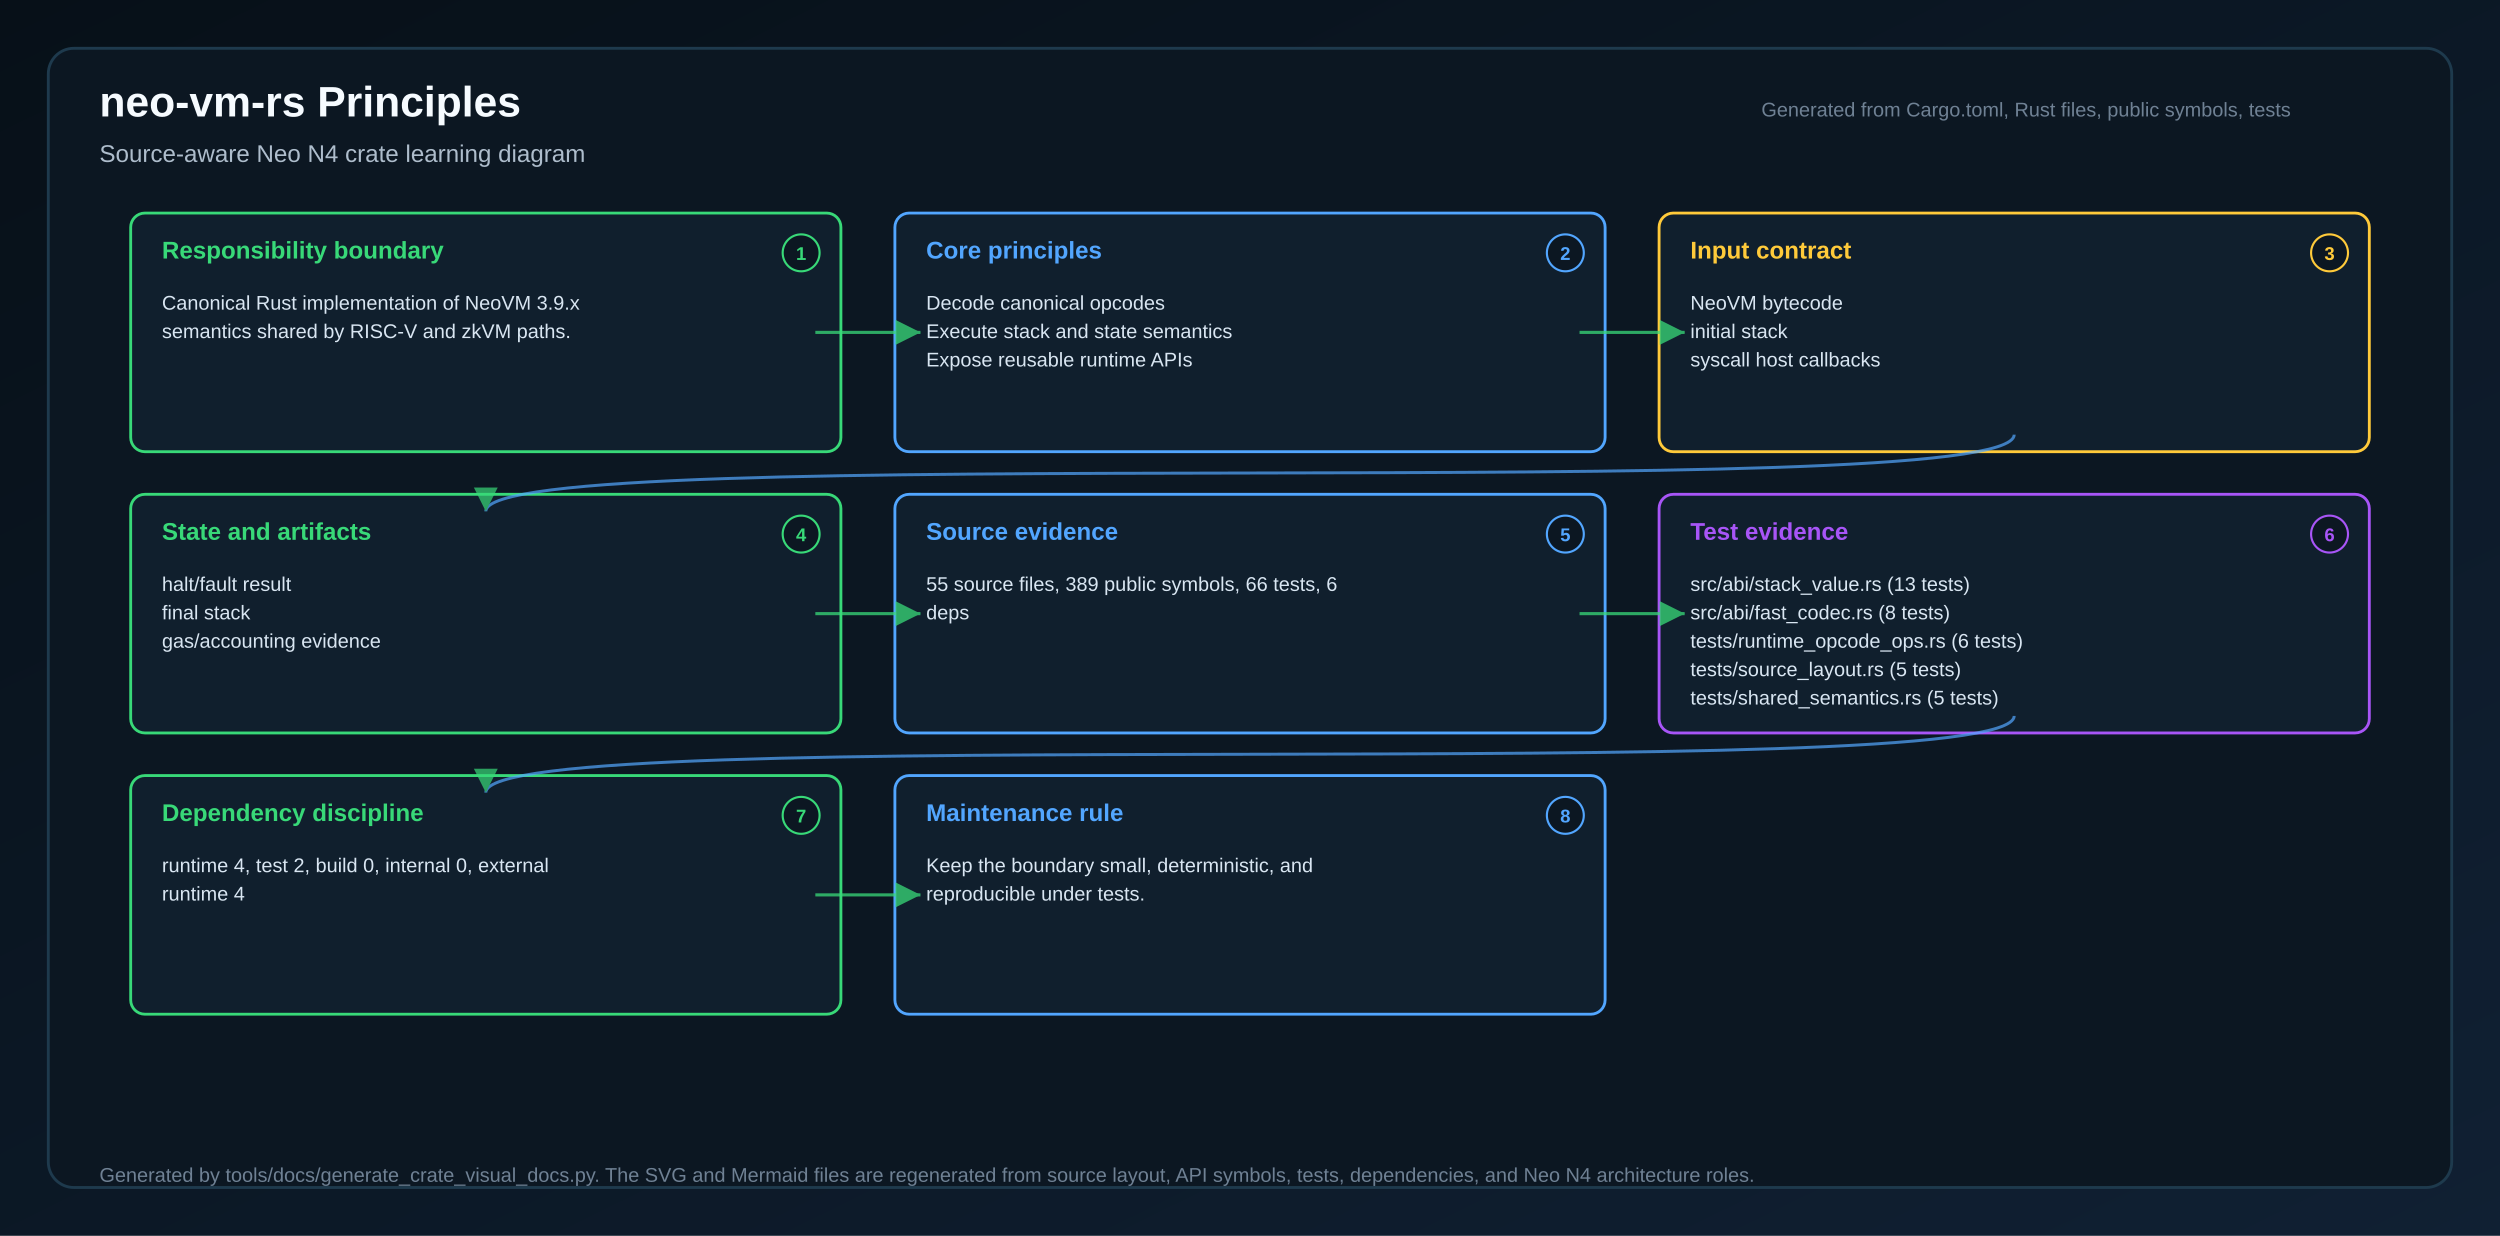
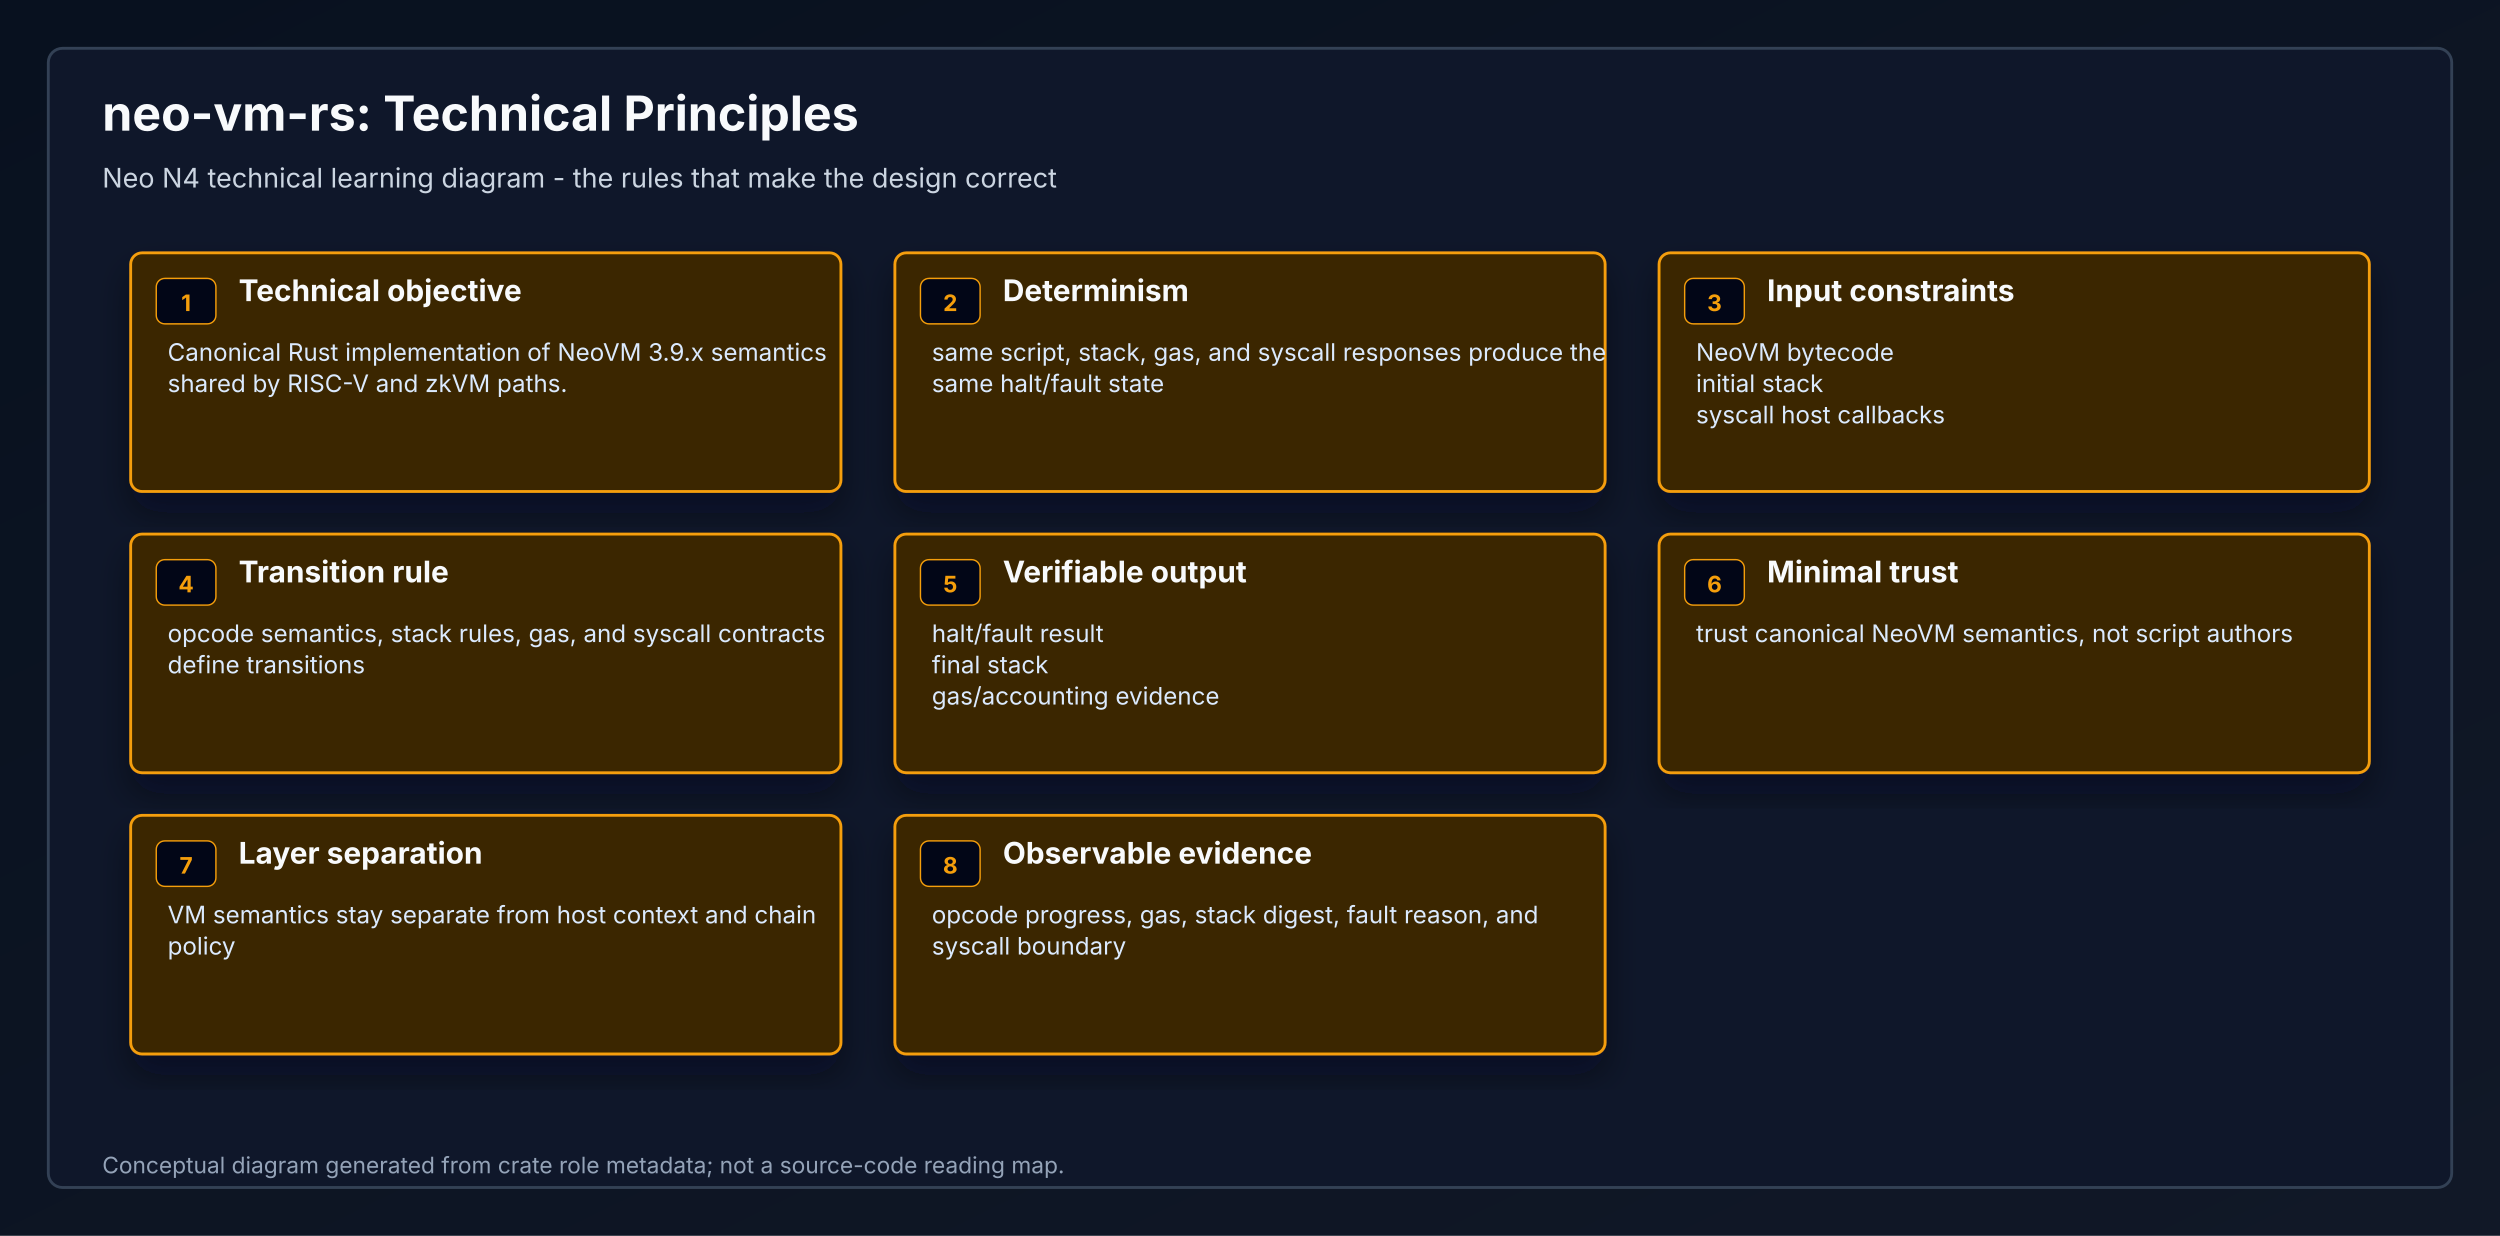
- <svg xmlns="http://www.w3.org/2000/svg" width="1760" height="870" viewBox="0 0 1760 870" role="img" aria-label="neo-vm-rs Principles">
+ <svg xmlns="http://www.w3.org/2000/svg" width="1760" height="870" viewBox="0 0 1760 870" role="img" aria-label="neo-vm-rs Technical Principles">
  <defs>
-     <linearGradient id="bg" x1="0" x2="1" y1="0" y2="1">
-       <stop offset="0" stop-color="#071018" />
-       <stop offset="1" stop-color="#102033" />
+     <linearGradient id="bg" x1="0" y1="0" x2="1" y2="1">
+       <stop offset="0%" stop-color="#08111f" />
+       <stop offset="100%" stop-color="#111827" />
    </linearGradient>
-     <marker id="arrow" markerWidth="12" markerHeight="12" refX="10" refY="6" orient="auto">
-       <path d="M2,2 L10,6 L2,10 Z" fill="#38d978" />
-     </marker>
+     <filter id="shadow" x="-15%" y="-15%" width="130%" height="130%">
+       <feDropShadow dx="0" dy="14" stdDeviation="12" flood-color="#020617" flood-opacity="0.42" />
+     </filter>
  </defs>
-   <rect x="0" y="0" width="1760" height="870" fill="url(#bg)" />
-   <rect x="34" y="34" width="1692" height="802" rx="18" fill="#0c1722" stroke="#1e3a4d" stroke-width="2" />
-   <text x="70" y="82" fill="#f6fbff" font-size="30" font-family="Segoe UI, Arial, sans-serif" font-weight="700">neo-vm-rs Principles</text>
-   <text x="70" y="114" fill="#aebdcc" font-size="17" font-family="Segoe UI, Arial, sans-serif">Source-aware Neo N4 crate learning diagram</text>
-   <text x="1240" y="82" fill="#6f8194" font-size="14" font-family="Segoe UI, Arial, sans-serif">Generated from Cargo.toml, Rust files, public symbols, tests</text>
-   <rect x="92" y="150" width="500" height="168" rx="10" fill="#101f2d" stroke="#38d978" stroke-width="2" />
-   <circle cx="564" cy="178" r="13" fill="#0c1722" stroke="#38d978" stroke-width="1.5" />
-   <text x="564" y="183" text-anchor="middle" fill="#38d978" font-size="13" font-family="Segoe UI, Arial, sans-serif" font-weight="700">1</text>
-   <text x="114" y="182" fill="#38d978" font-size="17" font-family="Segoe UI, Arial, sans-serif" font-weight="700">Responsibility boundary</text>
-   <text x="114" y="218" fill="#d9e6f2" font-size="14" font-family="Segoe UI, Arial, sans-serif">Canonical Rust implementation of NeoVM 3.9.x</text>
-   <text x="114" y="238" fill="#d9e6f2" font-size="14" font-family="Segoe UI, Arial, sans-serif">semantics shared by RISC-V and zkVM paths.</text>
-   <rect x="630" y="150" width="500" height="168" rx="10" fill="#101f2d" stroke="#52a6ff" stroke-width="2" />
-   <circle cx="1102" cy="178" r="13" fill="#0c1722" stroke="#52a6ff" stroke-width="1.5" />
-   <text x="1102" y="183" text-anchor="middle" fill="#52a6ff" font-size="13" font-family="Segoe UI, Arial, sans-serif" font-weight="700">2</text>
-   <text x="652" y="182" fill="#52a6ff" font-size="17" font-family="Segoe UI, Arial, sans-serif" font-weight="700">Core principles</text>
-   <text x="652" y="218" fill="#d9e6f2" font-size="14" font-family="Segoe UI, Arial, sans-serif">Decode canonical opcodes</text>
-   <text x="652" y="238" fill="#d9e6f2" font-size="14" font-family="Segoe UI, Arial, sans-serif">Execute stack and state semantics</text>
-   <text x="652" y="258" fill="#d9e6f2" font-size="14" font-family="Segoe UI, Arial, sans-serif">Expose reusable runtime APIs</text>
-   <rect x="1168" y="150" width="500" height="168" rx="10" fill="#101f2d" stroke="#ffca3a" stroke-width="2" />
-   <circle cx="1640" cy="178" r="13" fill="#0c1722" stroke="#ffca3a" stroke-width="1.5" />
-   <text x="1640" y="183" text-anchor="middle" fill="#ffca3a" font-size="13" font-family="Segoe UI, Arial, sans-serif" font-weight="700">3</text>
-   <text x="1190" y="182" fill="#ffca3a" font-size="17" font-family="Segoe UI, Arial, sans-serif" font-weight="700">Input contract</text>
-   <text x="1190" y="218" fill="#d9e6f2" font-size="14" font-family="Segoe UI, Arial, sans-serif">NeoVM bytecode</text>
-   <text x="1190" y="238" fill="#d9e6f2" font-size="14" font-family="Segoe UI, Arial, sans-serif">initial stack</text>
-   <text x="1190" y="258" fill="#d9e6f2" font-size="14" font-family="Segoe UI, Arial, sans-serif">syscall host callbacks</text>
-   <rect x="92" y="348" width="500" height="168" rx="10" fill="#101f2d" stroke="#38d978" stroke-width="2" />
-   <circle cx="564" cy="376" r="13" fill="#0c1722" stroke="#38d978" stroke-width="1.5" />
-   <text x="564" y="381" text-anchor="middle" fill="#38d978" font-size="13" font-family="Segoe UI, Arial, sans-serif" font-weight="700">4</text>
-   <text x="114" y="380" fill="#38d978" font-size="17" font-family="Segoe UI, Arial, sans-serif" font-weight="700">State and artifacts</text>
-   <text x="114" y="416" fill="#d9e6f2" font-size="14" font-family="Segoe UI, Arial, sans-serif">halt/fault result</text>
-   <text x="114" y="436" fill="#d9e6f2" font-size="14" font-family="Segoe UI, Arial, sans-serif">final stack</text>
-   <text x="114" y="456" fill="#d9e6f2" font-size="14" font-family="Segoe UI, Arial, sans-serif">gas/accounting evidence</text>
-   <rect x="630" y="348" width="500" height="168" rx="10" fill="#101f2d" stroke="#52a6ff" stroke-width="2" />
-   <circle cx="1102" cy="376" r="13" fill="#0c1722" stroke="#52a6ff" stroke-width="1.5" />
-   <text x="1102" y="381" text-anchor="middle" fill="#52a6ff" font-size="13" font-family="Segoe UI, Arial, sans-serif" font-weight="700">5</text>
-   <text x="652" y="380" fill="#52a6ff" font-size="17" font-family="Segoe UI, Arial, sans-serif" font-weight="700">Source evidence</text>
-   <text x="652" y="416" fill="#d9e6f2" font-size="14" font-family="Segoe UI, Arial, sans-serif">55 source files, 389 public symbols, 66 tests, 6</text>
-   <text x="652" y="436" fill="#d9e6f2" font-size="14" font-family="Segoe UI, Arial, sans-serif">deps</text>
-   <rect x="1168" y="348" width="500" height="168" rx="10" fill="#101f2d" stroke="#a855f7" stroke-width="2" />
-   <circle cx="1640" cy="376" r="13" fill="#0c1722" stroke="#a855f7" stroke-width="1.5" />
-   <text x="1640" y="381" text-anchor="middle" fill="#a855f7" font-size="13" font-family="Segoe UI, Arial, sans-serif" font-weight="700">6</text>
-   <text x="1190" y="380" fill="#a855f7" font-size="17" font-family="Segoe UI, Arial, sans-serif" font-weight="700">Test evidence</text>
-   <text x="1190" y="416" fill="#d9e6f2" font-size="14" font-family="Segoe UI, Arial, sans-serif">src/abi/stack_value.rs (13 tests)</text>
-   <text x="1190" y="436" fill="#d9e6f2" font-size="14" font-family="Segoe UI, Arial, sans-serif">src/abi/fast_codec.rs (8 tests)</text>
-   <text x="1190" y="456" fill="#d9e6f2" font-size="14" font-family="Segoe UI, Arial, sans-serif">tests/runtime_opcode_ops.rs (6 tests)</text>
-   <text x="1190" y="476" fill="#d9e6f2" font-size="14" font-family="Segoe UI, Arial, sans-serif">tests/source_layout.rs (5 tests)</text>
-   <text x="1190" y="496" fill="#d9e6f2" font-size="14" font-family="Segoe UI, Arial, sans-serif">tests/shared_semantics.rs (5 tests)</text>
-   <rect x="92" y="546" width="500" height="168" rx="10" fill="#101f2d" stroke="#38d978" stroke-width="2" />
-   <circle cx="564" cy="574" r="13" fill="#0c1722" stroke="#38d978" stroke-width="1.5" />
-   <text x="564" y="579" text-anchor="middle" fill="#38d978" font-size="13" font-family="Segoe UI, Arial, sans-serif" font-weight="700">7</text>
-   <text x="114" y="578" fill="#38d978" font-size="17" font-family="Segoe UI, Arial, sans-serif" font-weight="700">Dependency discipline</text>
-   <text x="114" y="614" fill="#d9e6f2" font-size="14" font-family="Segoe UI, Arial, sans-serif">runtime 4, test 2, build 0, internal 0, external</text>
-   <text x="114" y="634" fill="#d9e6f2" font-size="14" font-family="Segoe UI, Arial, sans-serif">runtime 4</text>
-   <rect x="630" y="546" width="500" height="168" rx="10" fill="#101f2d" stroke="#52a6ff" stroke-width="2" />
-   <circle cx="1102" cy="574" r="13" fill="#0c1722" stroke="#52a6ff" stroke-width="1.5" />
-   <text x="1102" y="579" text-anchor="middle" fill="#52a6ff" font-size="13" font-family="Segoe UI, Arial, sans-serif" font-weight="700">8</text>
-   <text x="652" y="578" fill="#52a6ff" font-size="17" font-family="Segoe UI, Arial, sans-serif" font-weight="700">Maintenance rule</text>
-   <text x="652" y="614" fill="#d9e6f2" font-size="14" font-family="Segoe UI, Arial, sans-serif">Keep the boundary small, deterministic, and</text>
-   <text x="652" y="634" fill="#d9e6f2" font-size="14" font-family="Segoe UI, Arial, sans-serif">reproducible under tests.</text>
-   <line x1="574" y1="234" x2="648" y2="234" stroke="#38d978" stroke-width="2.2" marker-end="url(#arrow)" opacity="0.75" />
-   <line x1="1112" y1="234" x2="1186" y2="234" stroke="#38d978" stroke-width="2.2" marker-end="url(#arrow)" opacity="0.75" />
-   <line x1="574" y1="432" x2="648" y2="432" stroke="#38d978" stroke-width="2.2" marker-end="url(#arrow)" opacity="0.75" />
-   <line x1="1112" y1="432" x2="1186" y2="432" stroke="#38d978" stroke-width="2.2" marker-end="url(#arrow)" opacity="0.75" />
-   <line x1="574" y1="630" x2="648" y2="630" stroke="#38d978" stroke-width="2.2" marker-end="url(#arrow)" opacity="0.75" />
-   <path d="M1418 306 C1418 358, 342 308, 342 360" stroke="#52a6ff" stroke-width="2.1" fill="none" marker-end="url(#arrow)" opacity="0.7" />
-   <path d="M1418 504 C1418 556, 342 506, 342 558" stroke="#52a6ff" stroke-width="2.1" fill="none" marker-end="url(#arrow)" opacity="0.7" />
-   <text x="70" y="832" fill="#6f8194" font-size="14" font-family="Segoe UI, Arial, sans-serif">Generated by tools/docs/generate_crate_visual_docs.py. The SVG and Mermaid files are regenerated from source layout, API symbols, tests, dependencies, and Neo N4 architecture roles.</text>
+   <rect width="1760" height="100%" fill="url(#bg)" />
+   <rect x="34" y="34" width="1692" height="802" rx="10" fill="#0f172a" stroke="#334155" stroke-width="2" />
+   <text x="72" y="92" fill="#f8fafc" font-family="Inter,Segoe UI,Arial,sans-serif" font-size="34" font-weight="700">neo-vm-rs: Technical Principles</text>
+   <text x="72" y="132" fill="#cbd5e1" font-family="Inter,Segoe UI,Arial,sans-serif" font-size="19">Neo N4 technical learning diagram - the rules that make the design correct</text>
+   <rect x="92" y="178" width="500" height="168" rx="8" fill="#3a2500" stroke="#f59e0b" stroke-width="2" filter="url(#shadow)" />
+   <rect x="110" y="196" width="42" height="32" rx="6" fill="#020617" stroke="#f59e0b" stroke-width="1" />
+   <text x="131" y="219" text-anchor="middle" fill="#f59e0b" font-family="Inter,Segoe UI,Arial,sans-serif" font-size="16" font-weight="700">1</text>
+   <text x="168" y="212" fill="#f8fafc" font-family="Inter,Segoe UI,Arial,sans-serif" font-size="21" font-weight="700">Technical objective</text>
+   <text x="118" y="254" fill="#dbeafe" font-family="Inter,Segoe UI,Arial,sans-serif" font-size="17">Canonical Rust implementation of NeoVM 3.9.x semantics</text>
+   <text x="118" y="276" fill="#dbeafe" font-family="Inter,Segoe UI,Arial,sans-serif" font-size="17">shared by RISC-V and zkVM paths.</text>
+   <rect x="630" y="178" width="500" height="168" rx="8" fill="#3a2500" stroke="#f59e0b" stroke-width="2" filter="url(#shadow)" />
+   <rect x="648" y="196" width="42" height="32" rx="6" fill="#020617" stroke="#f59e0b" stroke-width="1" />
+   <text x="669" y="219" text-anchor="middle" fill="#f59e0b" font-family="Inter,Segoe UI,Arial,sans-serif" font-size="16" font-weight="700">2</text>
+   <text x="706" y="212" fill="#f8fafc" font-family="Inter,Segoe UI,Arial,sans-serif" font-size="21" font-weight="700">Determinism</text>
+   <text x="656" y="254" fill="#dbeafe" font-family="Inter,Segoe UI,Arial,sans-serif" font-size="17">same script, stack, gas, and syscall responses produce the</text>
+   <text x="656" y="276" fill="#dbeafe" font-family="Inter,Segoe UI,Arial,sans-serif" font-size="17">same halt/fault state</text>
+   <rect x="1168" y="178" width="500" height="168" rx="8" fill="#3a2500" stroke="#f59e0b" stroke-width="2" filter="url(#shadow)" />
+   <rect x="1186" y="196" width="42" height="32" rx="6" fill="#020617" stroke="#f59e0b" stroke-width="1" />
+   <text x="1207" y="219" text-anchor="middle" fill="#f59e0b" font-family="Inter,Segoe UI,Arial,sans-serif" font-size="16" font-weight="700">3</text>
+   <text x="1244" y="212" fill="#f8fafc" font-family="Inter,Segoe UI,Arial,sans-serif" font-size="21" font-weight="700">Input constraints</text>
+   <text x="1194" y="254" fill="#dbeafe" font-family="Inter,Segoe UI,Arial,sans-serif" font-size="17">NeoVM bytecode</text>
+   <text x="1194" y="276" fill="#dbeafe" font-family="Inter,Segoe UI,Arial,sans-serif" font-size="17">initial stack</text>
+   <text x="1194" y="298" fill="#dbeafe" font-family="Inter,Segoe UI,Arial,sans-serif" font-size="17">syscall host callbacks</text>
+   <rect x="92" y="376" width="500" height="168" rx="8" fill="#3a2500" stroke="#f59e0b" stroke-width="2" filter="url(#shadow)" />
+   <rect x="110" y="394" width="42" height="32" rx="6" fill="#020617" stroke="#f59e0b" stroke-width="1" />
+   <text x="131" y="417" text-anchor="middle" fill="#f59e0b" font-family="Inter,Segoe UI,Arial,sans-serif" font-size="16" font-weight="700">4</text>
+   <text x="168" y="410" fill="#f8fafc" font-family="Inter,Segoe UI,Arial,sans-serif" font-size="21" font-weight="700">Transition rule</text>
+   <text x="118" y="452" fill="#dbeafe" font-family="Inter,Segoe UI,Arial,sans-serif" font-size="17">opcode semantics, stack rules, gas, and syscall contracts</text>
+   <text x="118" y="474" fill="#dbeafe" font-family="Inter,Segoe UI,Arial,sans-serif" font-size="17">define transitions</text>
+   <rect x="630" y="376" width="500" height="168" rx="8" fill="#3a2500" stroke="#f59e0b" stroke-width="2" filter="url(#shadow)" />
+   <rect x="648" y="394" width="42" height="32" rx="6" fill="#020617" stroke="#f59e0b" stroke-width="1" />
+   <text x="669" y="417" text-anchor="middle" fill="#f59e0b" font-family="Inter,Segoe UI,Arial,sans-serif" font-size="16" font-weight="700">5</text>
+   <text x="706" y="410" fill="#f8fafc" font-family="Inter,Segoe UI,Arial,sans-serif" font-size="21" font-weight="700">Verifiable output</text>
+   <text x="656" y="452" fill="#dbeafe" font-family="Inter,Segoe UI,Arial,sans-serif" font-size="17">halt/fault result</text>
+   <text x="656" y="474" fill="#dbeafe" font-family="Inter,Segoe UI,Arial,sans-serif" font-size="17">final stack</text>
+   <text x="656" y="496" fill="#dbeafe" font-family="Inter,Segoe UI,Arial,sans-serif" font-size="17">gas/accounting evidence</text>
+   <rect x="1168" y="376" width="500" height="168" rx="8" fill="#3a2500" stroke="#f59e0b" stroke-width="2" filter="url(#shadow)" />
+   <rect x="1186" y="394" width="42" height="32" rx="6" fill="#020617" stroke="#f59e0b" stroke-width="1" />
+   <text x="1207" y="417" text-anchor="middle" fill="#f59e0b" font-family="Inter,Segoe UI,Arial,sans-serif" font-size="16" font-weight="700">6</text>
+   <text x="1244" y="410" fill="#f8fafc" font-family="Inter,Segoe UI,Arial,sans-serif" font-size="21" font-weight="700">Minimal trust</text>
+   <text x="1194" y="452" fill="#dbeafe" font-family="Inter,Segoe UI,Arial,sans-serif" font-size="17">trust canonical NeoVM semantics, not script authors</text>
+   <rect x="92" y="574" width="500" height="168" rx="8" fill="#3a2500" stroke="#f59e0b" stroke-width="2" filter="url(#shadow)" />
+   <rect x="110" y="592" width="42" height="32" rx="6" fill="#020617" stroke="#f59e0b" stroke-width="1" />
+   <text x="131" y="615" text-anchor="middle" fill="#f59e0b" font-family="Inter,Segoe UI,Arial,sans-serif" font-size="16" font-weight="700">7</text>
+   <text x="168" y="608" fill="#f8fafc" font-family="Inter,Segoe UI,Arial,sans-serif" font-size="21" font-weight="700">Layer separation</text>
+   <text x="118" y="650" fill="#dbeafe" font-family="Inter,Segoe UI,Arial,sans-serif" font-size="17">VM semantics stay separate from host context and chain</text>
+   <text x="118" y="672" fill="#dbeafe" font-family="Inter,Segoe UI,Arial,sans-serif" font-size="17">policy</text>
+   <rect x="630" y="574" width="500" height="168" rx="8" fill="#3a2500" stroke="#f59e0b" stroke-width="2" filter="url(#shadow)" />
+   <rect x="648" y="592" width="42" height="32" rx="6" fill="#020617" stroke="#f59e0b" stroke-width="1" />
+   <text x="669" y="615" text-anchor="middle" fill="#f59e0b" font-family="Inter,Segoe UI,Arial,sans-serif" font-size="16" font-weight="700">8</text>
+   <text x="706" y="608" fill="#f8fafc" font-family="Inter,Segoe UI,Arial,sans-serif" font-size="21" font-weight="700">Observable evidence</text>
+   <text x="656" y="650" fill="#dbeafe" font-family="Inter,Segoe UI,Arial,sans-serif" font-size="17">opcode progress, gas, stack digest, fault reason, and</text>
+   <text x="656" y="672" fill="#dbeafe" font-family="Inter,Segoe UI,Arial,sans-serif" font-size="17">syscall boundary</text>
+   <text x="72" y="826" fill="#94a3b8" font-family="Inter,Segoe UI,Arial,sans-serif" font-size="16">Conceptual diagram generated from crate role metadata; not a source-code reading map.</text>
</svg>
